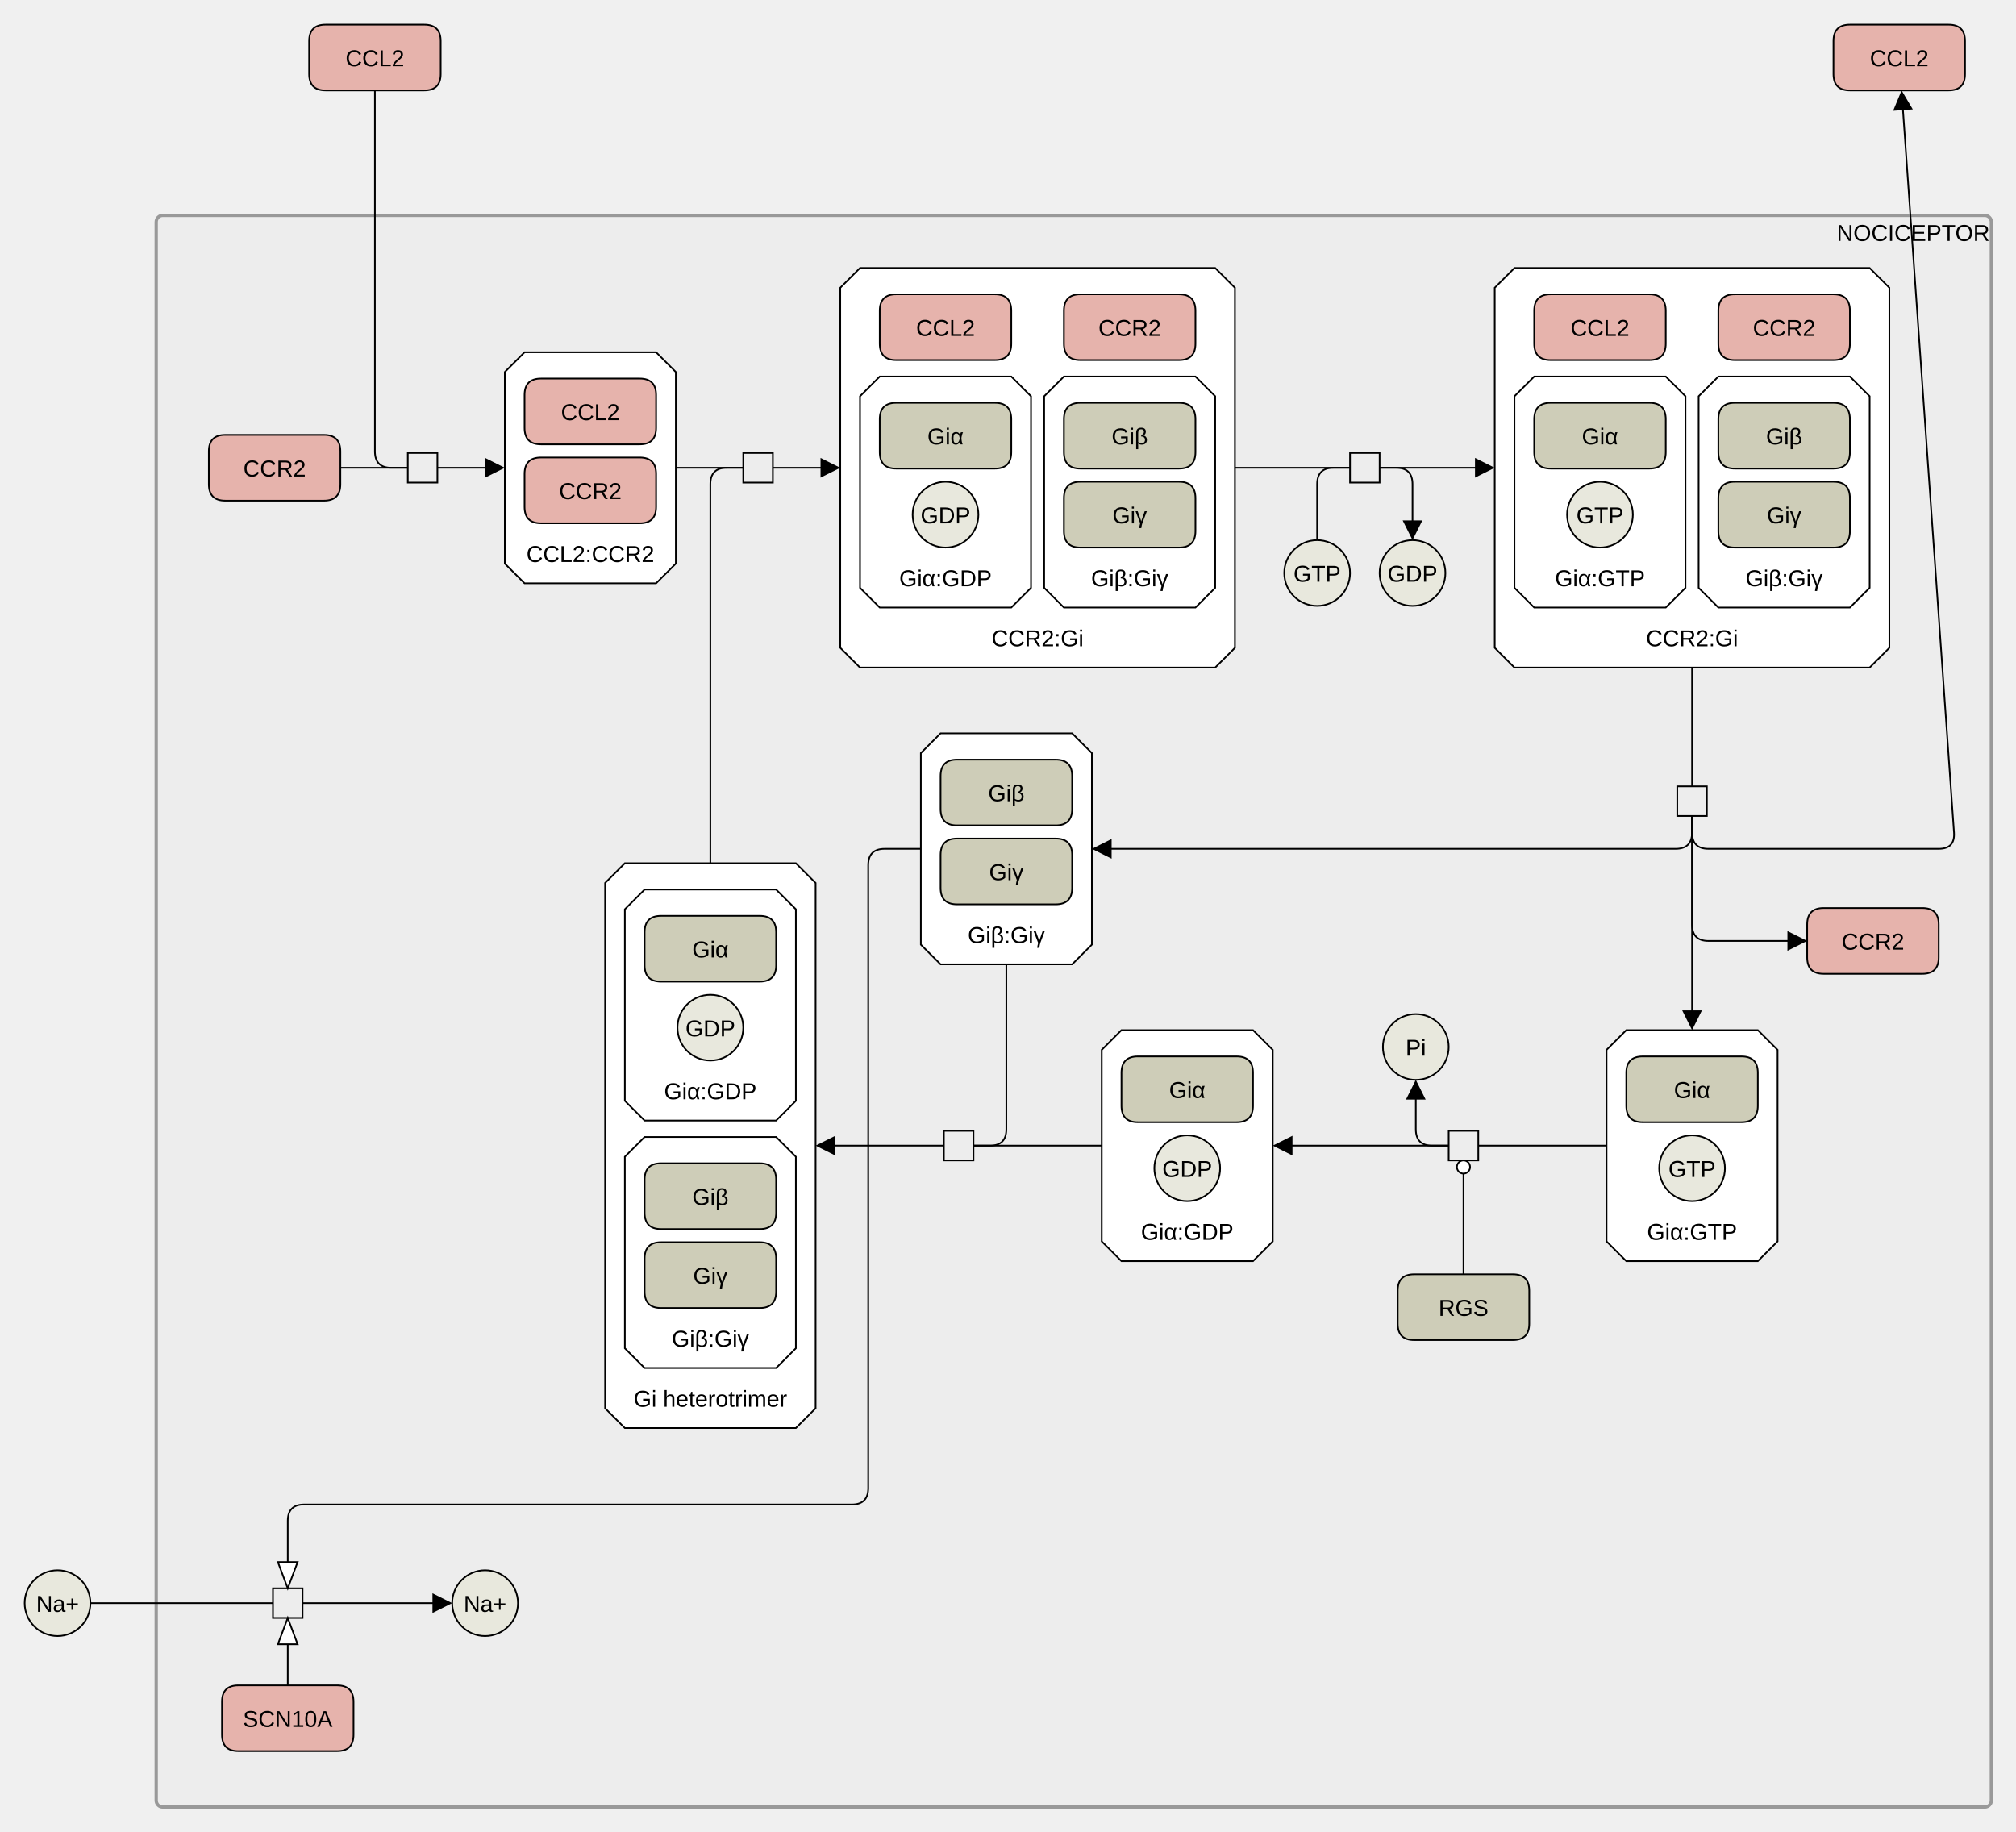
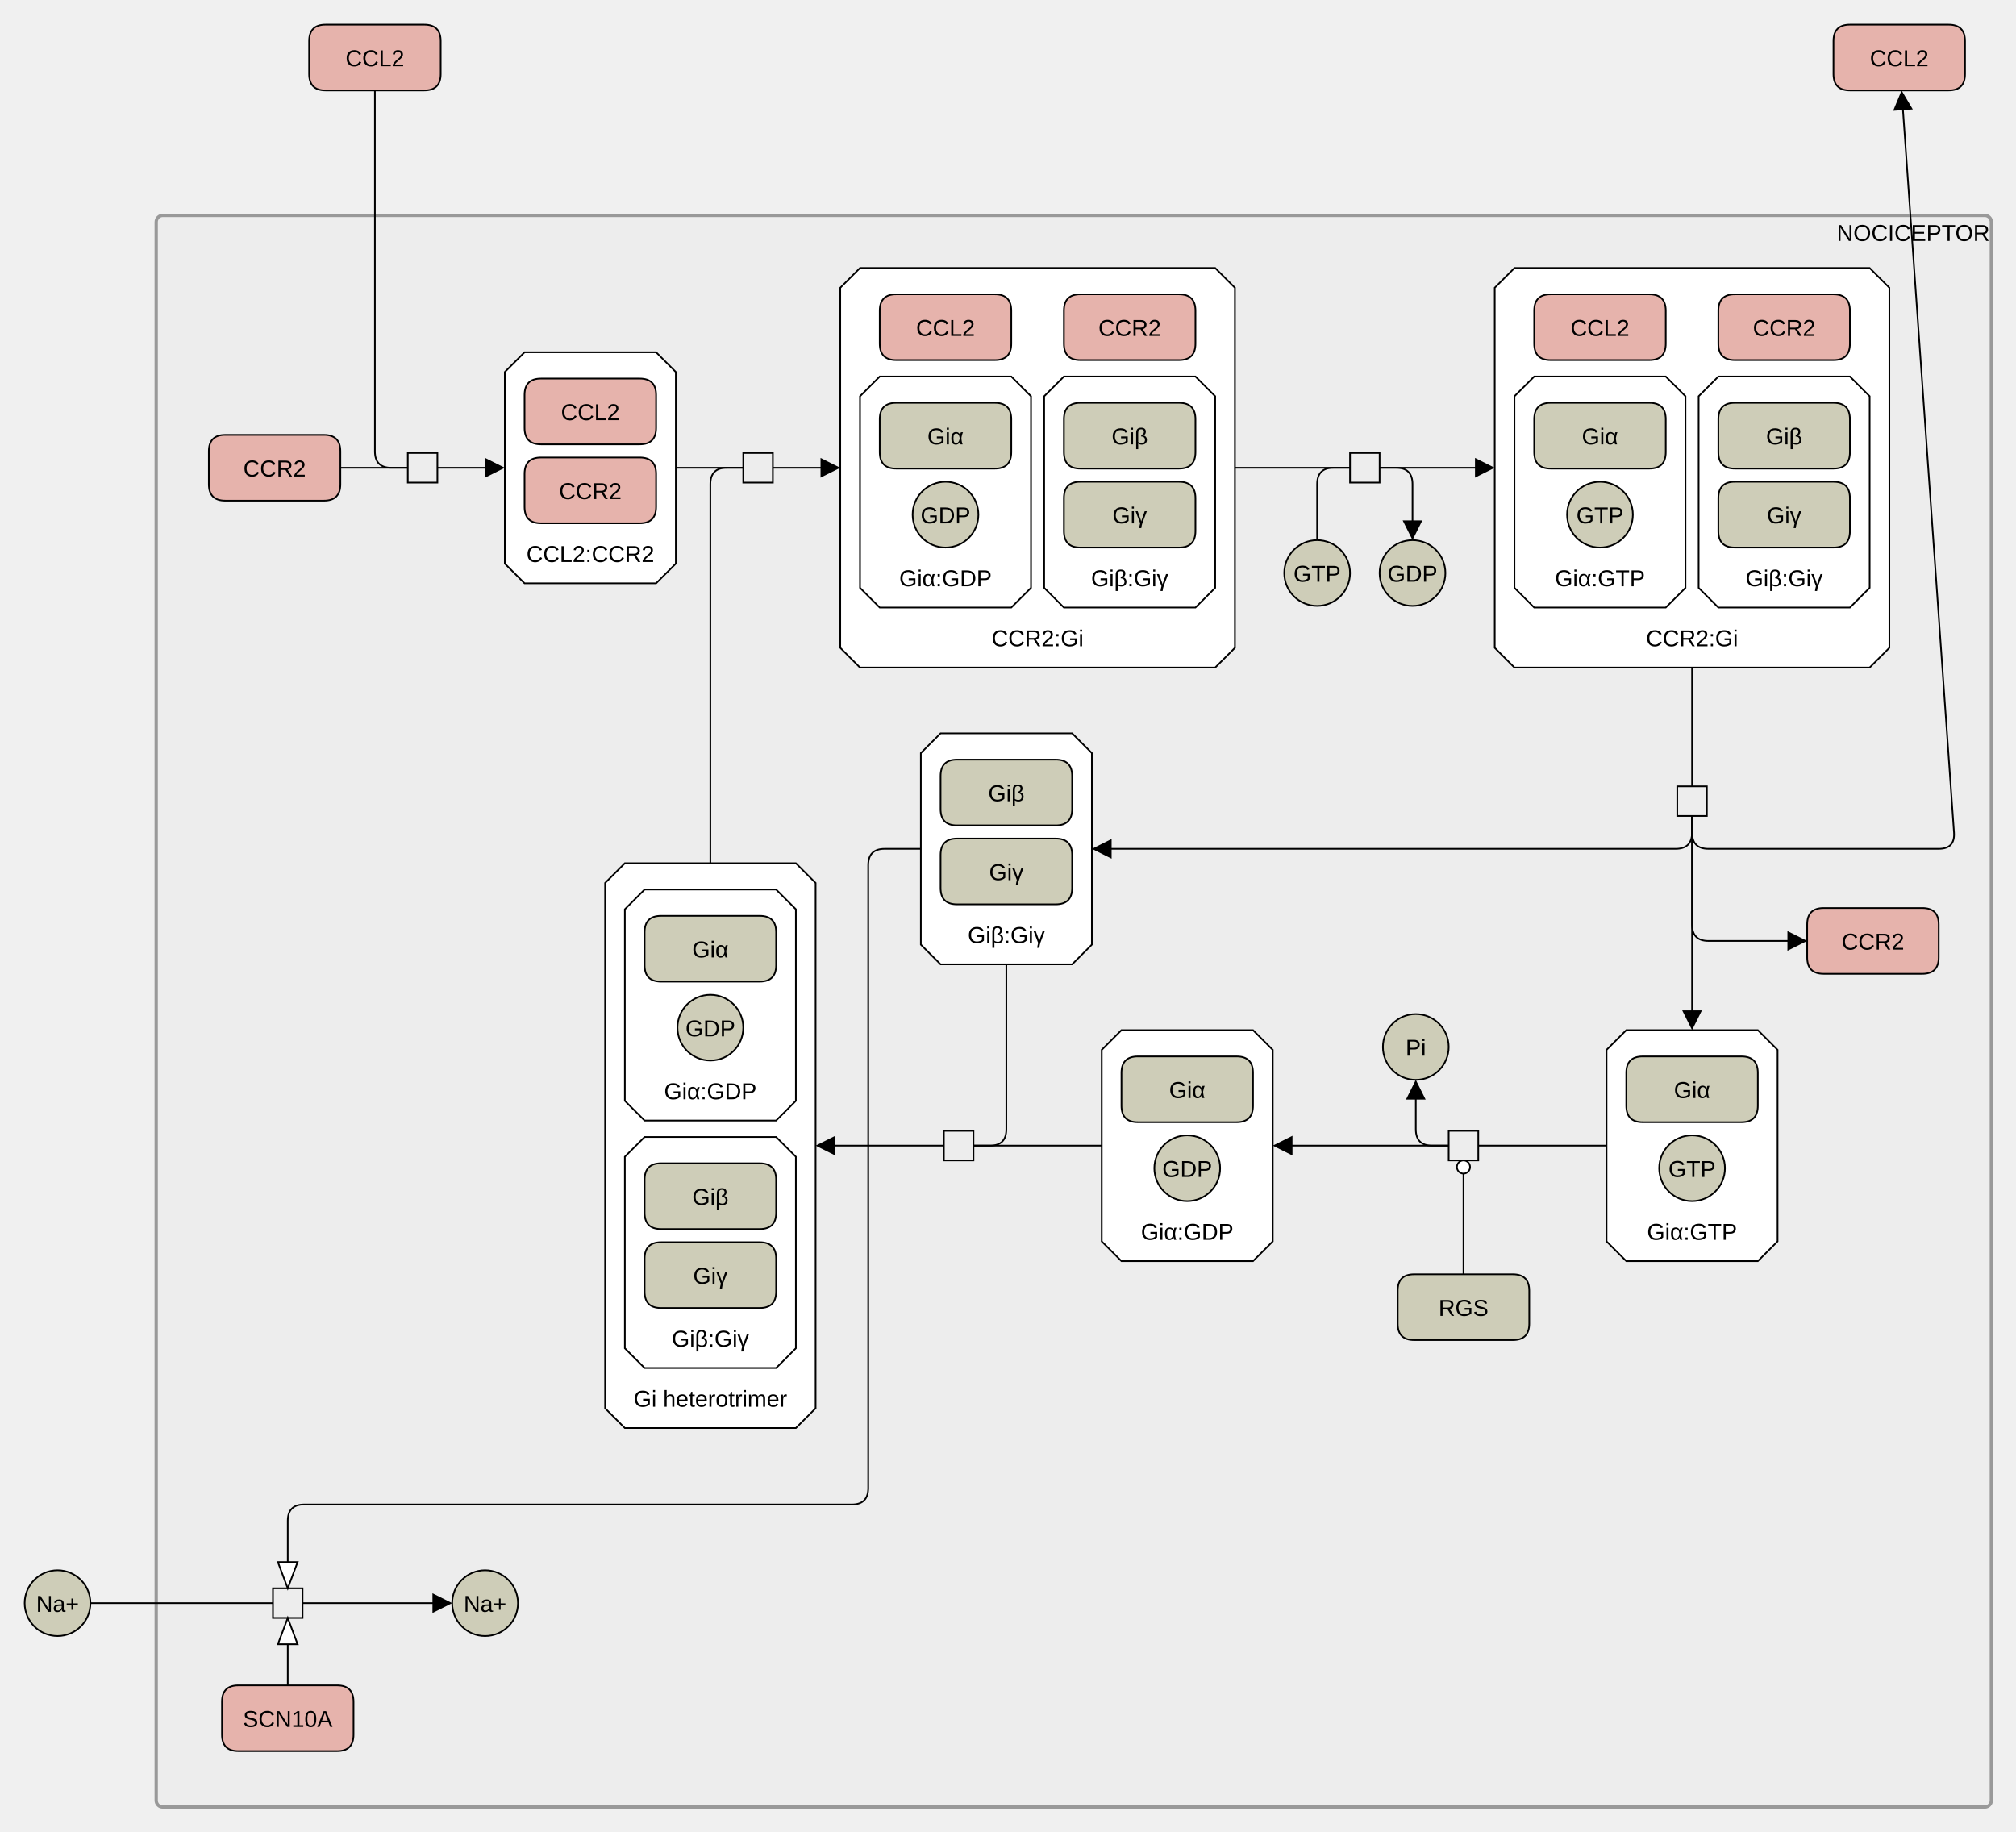
<svg xmlns="http://www.w3.org/2000/svg" width="1226" height="1114" viewBox="0 0 1226 1114" stroke-linecap="butt" stroke-miterlimit="10">
  <g transform="translate(55,-25)">
    <path d="M40 160 C40 157.791 41.791 156 44 156 L1152 156 C1154.209 156 1156 157.791 1156 160 L1156 1120 C1156 1122.209 1154.209 1124 1152 1124 L44 1124 C41.791 1124 40 1122.209 40 1120 Z" fill="#999999" fill-opacity="0.031" stroke="none" />
    <path d="M40 160 C40 157.791 41.791 156 44 156 L1152 156 C1154.209 156 1156 157.791 1156 160 L1156 1120 C1156 1122.209 1154.209 1124 1152 1124 L44 1124 C41.791 1124 40 1122.209 40 1120 Z" fill="none" stroke="#999999" stroke-width="2" />
    <text x="1108.5" y="171.541" text-anchor="middle" font-family="'Dialog', Arial, Helvetica, sans-serif" font-size="14" fill="#000000" stroke="none" xml:space="preserve">NOCICEPTOR</text>
    <path d="M468 188 L684 188 L696 200 L696 419 L684 431 L468 431 L456 419 L456 200 Z" fill="#FFFFFF" stroke="none" />
    <path d="M468 188 L684 188 L696 200 L696 419 L684 431 L468 431 L456 419 L456 200 Z" fill="none" stroke="#000000" />
    <text x="576" y="418.041" text-anchor="middle" font-family="'Dialog', Arial, Helvetica, sans-serif" font-size="14" fill="#000000" stroke="none" xml:space="preserve">CCR2:Gi</text>
    <path d="M592 214 Q592 204 602 204 L662 204 Q672 204 672 214 L672 234 Q672 244 662 244 L602 244 Q592 244 592 234 Z" fill="#E6B3AC" stroke="none" />
    <path d="M592 214 Q592 204 602 204 L662 204 Q672 204 672 214 L672 234 Q672 244 662 244 L602 244 Q592 244 592 234 Z" fill="none" stroke="#000000" />
    <text x="632" y="229.291" text-anchor="middle" font-family="'Dialog', Arial, Helvetica, sans-serif" font-size="14" fill="#000000" stroke="none" xml:space="preserve">CCR2</text>
    <path d="M480 214 Q480 204 490 204 L550 204 Q560 204 560 214 L560 234 Q560 244 550 244 L490 244 Q480 244 480 234 Z" fill="#E6B3AC" stroke="none" />
    <path d="M480 214 Q480 204 490 204 L550 204 Q560 204 560 214 L560 234 Q560 244 550 244 L490 244 Q480 244 480 234 Z" fill="none" stroke="#000000" />
    <text x="520" y="229.291" text-anchor="middle" font-family="'Dialog', Arial, Helvetica, sans-serif" font-size="14" fill="#000000" stroke="none" xml:space="preserve">CCL2</text>
    <path d="M480 254 L560 254 L572 266 L572 382.5 L560 394.5 L480 394.5 L468 382.5 L468 266 Z" fill="#FFFFFF" stroke="none" />
    <path d="M480 254 L560 254 L572 266 L572 382.5 L560 394.5 L480 394.5 L468 382.5 L468 266 Z" fill="none" stroke="#000000" />
    <text x="520" y="381.541" text-anchor="middle" font-family="'Dialog', Arial, Helvetica, sans-serif" font-size="14" fill="#000000" stroke="none" xml:space="preserve">Giα:GDP</text>
    <path d="M480 280 Q480 270 490 270 L550 270 Q560 270 560 280 L560 300 Q560 310 550 310 L490 310 Q480 310 480 300 Z" fill="#CECDB8" stroke="none" />
    <path d="M480 280 Q480 270 490 270 L550 270 Q560 270 560 280 L560 300 Q560 310 550 310 L490 310 Q480 310 480 300 Z" fill="none" stroke="#000000" />
    <text x="520" y="295.291" text-anchor="middle" font-family="'Dialog', Arial, Helvetica, sans-serif" font-size="14" fill="#000000" stroke="none" xml:space="preserve">Giα</text>
-     <path d="M500 338 C500 326.954 508.954 318 520 318 L520 318 C531.046 318 540 326.954 540 338 L540 338 C540 349.046 531.046 358 520 358 L520 358 C508.954 358 500 349.046 500 338 Z" fill="#E8E8DD" stroke="none" />
+     <path d="M500 338 C500 326.954 508.954 318 520 318 L520 318 C531.046 318 540 326.954 540 338 L540 338 C540 349.046 531.046 358 520 358 L520 358 C508.954 358 500 349.046 500 338 Z" fill="#CECDB8" stroke="none" />
    <path d="M500 338 C500 326.954 508.954 318 520 318 L520 318 C531.046 318 540 326.954 540 338 L540 338 C540 349.046 531.046 358 520 358 L520 358 C508.954 358 500 349.046 500 338 Z" fill="none" stroke="#000000" />
    <text x="520" y="343.291" text-anchor="middle" font-family="'Dialog', Arial, Helvetica, sans-serif" font-size="14" fill="#000000" stroke="none" xml:space="preserve">GDP</text>
    <path d="M592 254 L672 254 L684 266 L684 382.5 L672 394.5 L592 394.5 L580 382.5 L580 266 Z" fill="#FFFFFF" stroke="none" />
    <path d="M592 254 L672 254 L684 266 L684 382.5 L672 394.5 L592 394.5 L580 382.5 L580 266 Z" fill="none" stroke="#000000" />
    <text x="632" y="381.541" text-anchor="middle" font-family="'Dialog', Arial, Helvetica, sans-serif" font-size="14" fill="#000000" stroke="none" xml:space="preserve">Giβ:Giγ</text>
    <path d="M592 280 Q592 270 602 270 L662 270 Q672 270 672 280 L672 300 Q672 310 662 310 L602 310 Q592 310 592 300 Z" fill="#CECDB8" stroke="none" />
    <path d="M592 280 Q592 270 602 270 L662 270 Q672 270 672 280 L672 300 Q672 310 662 310 L602 310 Q592 310 592 300 Z" fill="none" stroke="#000000" />
    <text x="632" y="295.291" text-anchor="middle" font-family="'Dialog', Arial, Helvetica, sans-serif" font-size="14" fill="#000000" stroke="none" xml:space="preserve">Giβ</text>
    <path d="M592 328 Q592 318 602 318 L662 318 Q672 318 672 328 L672 348 Q672 358 662 358 L602 358 Q592 358 592 348 Z" fill="#CECDB8" stroke="none" />
    <path d="M592 328 Q592 318 602 318 L662 318 Q672 318 672 328 L672 348 Q672 358 662 358 L602 358 Q592 358 592 348 Z" fill="none" stroke="#000000" />
    <text x="632" y="343.291" text-anchor="middle" font-family="'Dialog', Arial, Helvetica, sans-serif" font-size="14" fill="#000000" stroke="none" xml:space="preserve">Giγ</text>
    <path d="M866 188 L1082 188 L1094 200 L1094 419 L1082 431 L866 431 L854 419 L854 200 Z" fill="#FFFFFF" stroke="none" />
    <path d="M866 188 L1082 188 L1094 200 L1094 419 L1082 431 L866 431 L854 419 L854 200 Z" fill="none" stroke="#000000" />
    <text x="974" y="418.041" text-anchor="middle" font-family="'Dialog', Arial, Helvetica, sans-serif" font-size="14" fill="#000000" stroke="none" xml:space="preserve">CCR2:Gi</text>
    <path d="M990 254 L1070 254 L1082 266 L1082 382.5 L1070 394.5 L990 394.5 L978 382.5 L978 266 Z" fill="#FFFFFF" stroke="none" />
    <path d="M990 254 L1070 254 L1082 266 L1082 382.5 L1070 394.5 L990 394.5 L978 382.5 L978 266 Z" fill="none" stroke="#000000" />
    <text x="1030" y="381.541" text-anchor="middle" font-family="'Dialog', Arial, Helvetica, sans-serif" font-size="14" fill="#000000" stroke="none" xml:space="preserve">Giβ:Giγ</text>
    <path d="M990 280 Q990 270 1000 270 L1060 270 Q1070 270 1070 280 L1070 300 Q1070 310 1060 310 L1000 310 Q990 310 990 300 Z" fill="#CECDB8" stroke="none" />
    <path d="M990 280 Q990 270 1000 270 L1060 270 Q1070 270 1070 280 L1070 300 Q1070 310 1060 310 L1000 310 Q990 310 990 300 Z" fill="none" stroke="#000000" />
    <text x="1030" y="295.291" text-anchor="middle" font-family="'Dialog', Arial, Helvetica, sans-serif" font-size="14" fill="#000000" stroke="none" xml:space="preserve">Giβ</text>
    <path d="M990 328 Q990 318 1000 318 L1060 318 Q1070 318 1070 328 L1070 348 Q1070 358 1060 358 L1000 358 Q990 358 990 348 Z" fill="#CECDB8" stroke="none" />
    <path d="M990 328 Q990 318 1000 318 L1060 318 Q1070 318 1070 328 L1070 348 Q1070 358 1060 358 L1000 358 Q990 358 990 348 Z" fill="none" stroke="#000000" />
    <text x="1030" y="343.291" text-anchor="middle" font-family="'Dialog', Arial, Helvetica, sans-serif" font-size="14" fill="#000000" stroke="none" xml:space="preserve">Giγ</text>
    <path d="M878 254 L958 254 L970 266 L970 382.5 L958 394.5 L878 394.5 L866 382.5 L866 266 Z" fill="#FFFFFF" stroke="none" />
    <path d="M878 254 L958 254 L970 266 L970 382.5 L958 394.5 L878 394.5 L866 382.5 L866 266 Z" fill="none" stroke="#000000" />
    <text x="918" y="381.541" text-anchor="middle" font-family="'Dialog', Arial, Helvetica, sans-serif" font-size="14" fill="#000000" stroke="none" xml:space="preserve">Giα:GTP</text>
    <path d="M878 280 Q878 270 888 270 L948 270 Q958 270 958 280 L958 300 Q958 310 948 310 L888 310 Q878 310 878 300 Z" fill="#CECDB8" stroke="none" />
    <path d="M878 280 Q878 270 888 270 L948 270 Q958 270 958 280 L958 300 Q958 310 948 310 L888 310 Q878 310 878 300 Z" fill="none" stroke="#000000" />
    <text x="918" y="295.291" text-anchor="middle" font-family="'Dialog', Arial, Helvetica, sans-serif" font-size="14" fill="#000000" stroke="none" xml:space="preserve">Giα</text>
-     <path d="M898 338 C898 326.954 906.954 318 918 318 L918 318 C929.046 318 938 326.954 938 338 L938 338 C938 349.046 929.046 358 918 358 L918 358 C906.954 358 898 349.046 898 338 Z" fill="#E8E8DD" stroke="none" />
+     <path d="M898 338 C898 326.954 906.954 318 918 318 L918 318 C929.046 318 938 326.954 938 338 L938 338 C938 349.046 929.046 358 918 358 L918 358 C906.954 358 898 349.046 898 338 Z" fill="#CECDB8" stroke="none" />
    <path d="M898 338 C898 326.954 906.954 318 918 318 L918 318 C929.046 318 938 326.954 938 338 L938 338 C938 349.046 929.046 358 918 358 L918 358 C906.954 358 898 349.046 898 338 Z" fill="none" stroke="#000000" />
    <text x="918" y="343.291" text-anchor="middle" font-family="'Dialog', Arial, Helvetica, sans-serif" font-size="14" fill="#000000" stroke="none" xml:space="preserve">GTP</text>
    <path d="M990 214 Q990 204 1000 204 L1060 204 Q1070 204 1070 214 L1070 234 Q1070 244 1060 244 L1000 244 Q990 244 990 234 Z" fill="#E6B3AC" stroke="none" />
    <path d="M990 214 Q990 204 1000 204 L1060 204 Q1070 204 1070 214 L1070 234 Q1070 244 1060 244 L1000 244 Q990 244 990 234 Z" fill="none" stroke="#000000" />
    <text x="1030" y="229.291" text-anchor="middle" font-family="'Dialog', Arial, Helvetica, sans-serif" font-size="14" fill="#000000" stroke="none" xml:space="preserve">CCR2</text>
    <path d="M878 214 Q878 204 888 204 L948 204 Q958 204 958 214 L958 234 Q958 244 948 244 L888 244 Q878 244 878 234 Z" fill="#E6B3AC" stroke="none" />
    <path d="M878 214 Q878 204 888 204 L948 204 Q958 204 958 214 L958 234 Q958 244 948 244 L888 244 Q878 244 878 234 Z" fill="none" stroke="#000000" />
    <text x="918" y="229.291" text-anchor="middle" font-family="'Dialog', Arial, Helvetica, sans-serif" font-size="14" fill="#000000" stroke="none" xml:space="preserve">CCL2</text>
    <path d="M325 550 L429 550 L441 562 L441 881.5 L429 893.5 L325 893.5 L313 881.5 L313 562 Z" fill="#FFFFFF" stroke="none" />
    <path d="M325 550 L429 550 L441 562 L441 881.5 L429 893.5 L325 893.5 L313 881.5 L313 562 Z" fill="none" stroke="#000000" />
    <text x="377" y="880.541" text-anchor="middle" font-family="'Dialog', Arial, Helvetica, sans-serif" font-size="14" fill="#000000" stroke="none" xml:space="preserve">Gi heterotrimer</text>
    <path d="M337 566 L417 566 L429 578 L429 694.5 L417 706.5 L337 706.5 L325 694.5 L325 578 Z" fill="#FFFFFF" stroke="none" />
    <path d="M337 566 L417 566 L429 578 L429 694.5 L417 706.5 L337 706.5 L325 694.5 L325 578 Z" fill="none" stroke="#000000" />
    <text x="377" y="693.541" text-anchor="middle" font-family="'Dialog', Arial, Helvetica, sans-serif" font-size="14" fill="#000000" stroke="none" xml:space="preserve">Giα:GDP</text>
    <path d="M337 592 Q337 582 347 582 L407 582 Q417 582 417 592 L417 612 Q417 622 407 622 L347 622 Q337 622 337 612 Z" fill="#CECDB8" stroke="none" />
    <path d="M337 592 Q337 582 347 582 L407 582 Q417 582 417 592 L417 612 Q417 622 407 622 L347 622 Q337 622 337 612 Z" fill="none" stroke="#000000" />
    <text x="377" y="607.291" text-anchor="middle" font-family="'Dialog', Arial, Helvetica, sans-serif" font-size="14" fill="#000000" stroke="none" xml:space="preserve">Giα</text>
-     <path d="M357 650 C357 638.954 365.954 630 377 630 L377 630 C388.046 630 397 638.954 397 650 L397 650 C397 661.046 388.046 670 377 670 L377 670 C365.954 670 357 661.046 357 650 Z" fill="#E8E8DD" stroke="none" />
+     <path d="M357 650 C357 638.954 365.954 630 377 630 L377 630 C388.046 630 397 638.954 397 650 L397 650 C397 661.046 388.046 670 377 670 L377 670 C365.954 670 357 661.046 357 650 Z" fill="#CECDB8" stroke="none" />
    <path d="M357 650 C357 638.954 365.954 630 377 630 L377 630 C388.046 630 397 638.954 397 650 L397 650 C397 661.046 388.046 670 377 670 L377 670 C365.954 670 357 661.046 357 650 Z" fill="none" stroke="#000000" />
    <text x="377" y="655.291" text-anchor="middle" font-family="'Dialog', Arial, Helvetica, sans-serif" font-size="14" fill="#000000" stroke="none" xml:space="preserve">GDP</text>
    <path d="M337 716.5 L417 716.5 L429 728.5 L429 845 L417 857 L337 857 L325 845 L325 728.5 Z" fill="#FFFFFF" stroke="none" />
    <path d="M337 716.5 L417 716.5 L429 728.5 L429 845 L417 857 L337 857 L325 845 L325 728.5 Z" fill="none" stroke="#000000" />
    <text x="377" y="844.041" text-anchor="middle" font-family="'Dialog', Arial, Helvetica, sans-serif" font-size="14" fill="#000000" stroke="none" xml:space="preserve">Giβ:Giγ</text>
    <path d="M337 742.5 Q337 732.5 347 732.5 L407 732.5 Q417 732.5 417 742.5 L417 762.5 Q417 772.5 407 772.5 L347 772.5 Q337 772.5 337 762.5 Z" fill="#CECDB8" stroke="none" />
    <path d="M337 742.5 Q337 732.5 347 732.5 L407 732.5 Q417 732.5 417 742.5 L417 762.5 Q417 772.5 407 772.5 L347 772.5 Q337 772.5 337 762.5 Z" fill="none" stroke="#000000" />
    <text x="377" y="757.791" text-anchor="middle" font-family="'Dialog', Arial, Helvetica, sans-serif" font-size="14" fill="#000000" stroke="none" xml:space="preserve">Giβ</text>
    <path d="M337 790.5 Q337 780.5 347 780.5 L407 780.5 Q417 780.5 417 790.5 L417 810.5 Q417 820.5 407 820.5 L347 820.5 Q337 820.5 337 810.5 Z" fill="#CECDB8" stroke="none" />
    <path d="M337 790.5 Q337 780.5 347 780.5 L407 780.5 Q417 780.5 417 790.5 L417 810.5 Q417 820.5 407 820.5 L347 820.5 Q337 820.5 337 810.5 Z" fill="none" stroke="#000000" />
    <text x="377" y="805.791" text-anchor="middle" font-family="'Dialog', Arial, Helvetica, sans-serif" font-size="14" fill="#000000" stroke="none" xml:space="preserve">Giγ</text>
    <path d="M264 239.25 L344 239.25 L356 251.25 L356 367.75 L344 379.75 L264 379.75 L252 367.75 L252 251.25 Z" fill="#FFFFFF" stroke="none" />
    <path d="M264 239.25 L344 239.25 L356 251.25 L356 367.75 L344 379.75 L264 379.75 L252 367.75 L252 251.25 Z" fill="none" stroke="#000000" />
    <text x="304" y="366.791" text-anchor="middle" font-family="'Dialog', Arial, Helvetica, sans-serif" font-size="14" fill="#000000" stroke="none" xml:space="preserve">CCL2:CCR2</text>
    <path d="M264 313.25 Q264 303.25 274 303.25 L334 303.25 Q344 303.25 344 313.25 L344 333.25 Q344 343.25 334 343.25 L274 343.25 Q264 343.25 264 333.25 Z" fill="#E6B3AC" stroke="none" />
    <path d="M264 313.25 Q264 303.25 274 303.25 L334 303.25 Q344 303.25 344 313.25 L344 333.25 Q344 343.25 334 343.25 L274 343.25 Q264 343.25 264 333.25 Z" fill="none" stroke="#000000" />
    <text x="304" y="328.541" text-anchor="middle" font-family="'Dialog', Arial, Helvetica, sans-serif" font-size="14" fill="#000000" stroke="none" xml:space="preserve">CCR2</text>
    <path d="M264 265.25 Q264 255.25 274 255.25 L334 255.25 Q344 255.25 344 265.25 L344 285.25 Q344 295.25 334 295.25 L274 295.25 Q264 295.25 264 285.25 Z" fill="#E6B3AC" stroke="none" />
    <path d="M264 265.25 Q264 255.25 274 255.25 L334 255.25 Q344 255.25 344 265.25 L344 285.25 Q344 295.25 334 295.25 L274 295.25 Q264 295.25 264 285.25 Z" fill="none" stroke="#000000" />
    <text x="304" y="280.541" text-anchor="middle" font-family="'Dialog', Arial, Helvetica, sans-serif" font-size="14" fill="#000000" stroke="none" xml:space="preserve">CCL2</text>
    <path d="M517 471 L597 471 L609 483 L609 599.5 L597 611.5 L517 611.5 L505 599.5 L505 483 Z" fill="#FFFFFF" stroke="none" />
    <path d="M517 471 L597 471 L609 483 L609 599.5 L597 611.5 L517 611.5 L505 599.5 L505 483 Z" fill="none" stroke="#000000" />
    <text x="557" y="598.541" text-anchor="middle" font-family="'Dialog', Arial, Helvetica, sans-serif" font-size="14" fill="#000000" stroke="none" xml:space="preserve">Giβ:Giγ</text>
    <path d="M517 497 Q517 487 527 487 L587 487 Q597 487 597 497 L597 517 Q597 527 587 527 L527 527 Q517 527 517 517 Z" fill="#CECDB8" stroke="none" />
    <path d="M517 497 Q517 487 527 487 L587 487 Q597 487 597 497 L597 517 Q597 527 587 527 L527 527 Q517 527 517 517 Z" fill="none" stroke="#000000" />
    <text x="557" y="512.291" text-anchor="middle" font-family="'Dialog', Arial, Helvetica, sans-serif" font-size="14" fill="#000000" stroke="none" xml:space="preserve">Giβ</text>
    <path d="M517 545 Q517 535 527 535 L587 535 Q597 535 597 545 L597 565 Q597 575 587 575 L527 575 Q517 575 517 565 Z" fill="#CECDB8" stroke="none" />
    <path d="M517 545 Q517 535 527 535 L587 535 Q597 535 597 545 L597 565 Q597 575 587 575 L527 575 Q517 575 517 565 Z" fill="none" stroke="#000000" />
    <text x="557" y="560.291" text-anchor="middle" font-family="'Dialog', Arial, Helvetica, sans-serif" font-size="14" fill="#000000" stroke="none" xml:space="preserve">Giγ</text>
    <path d="M72 299.5 Q72 289.5 82 289.5 L142 289.5 Q152 289.5 152 299.5 L152 319.5 Q152 329.5 142 329.5 L82 329.5 Q72 329.5 72 319.5 Z" fill="#E6B3AC" stroke="none" />
    <path d="M72 299.5 Q72 289.5 82 289.5 L142 289.5 Q152 289.5 152 299.5 L152 319.5 Q152 329.5 142 329.5 L82 329.5 Q72 329.5 72 319.5 Z" fill="none" stroke="#000000" />
    <text x="112" y="314.791" text-anchor="middle" font-family="'Dialog', Arial, Helvetica, sans-serif" font-size="14" fill="#000000" stroke="none" xml:space="preserve">CCR2</text>
-     <path d="M726 373.5 C726 362.454 734.954 353.5 746 353.5 L746 353.5 C757.046 353.5 766 362.454 766 373.5 L766 373.5 C766 384.546 757.046 393.5 746 393.5 L746 393.5 C734.954 393.5 726 384.546 726 373.5 Z" fill="#E8E8DD" stroke="none" />
+     <path d="M726 373.5 C726 362.454 734.954 353.5 746 353.5 L746 353.5 C757.046 353.5 766 362.454 766 373.5 L766 373.5 C766 384.546 757.046 393.5 746 393.5 L746 393.5 C734.954 393.5 726 384.546 726 373.5 Z" fill="#CECDB8" stroke="none" />
    <path d="M726 373.5 C726 362.454 734.954 353.5 746 353.5 L746 353.5 C757.046 353.5 766 362.454 766 373.5 L766 373.5 C766 384.546 757.046 393.5 746 393.5 L746 393.5 C734.954 393.5 726 384.546 726 373.5 Z" fill="none" stroke="#000000" />
    <text x="746" y="378.791" text-anchor="middle" font-family="'Dialog', Arial, Helvetica, sans-serif" font-size="14" fill="#000000" stroke="none" xml:space="preserve">GTP</text>
-     <path d="M784 373.5 C784 362.454 792.954 353.5 804 353.5 L804 353.5 C815.046 353.5 824 362.454 824 373.5 L824 373.5 C824 384.546 815.046 393.5 804 393.5 L804 393.5 C792.954 393.5 784 384.546 784 373.5 Z" fill="#E8E8DD" stroke="none" />
+     <path d="M784 373.5 C784 362.454 792.954 353.5 804 353.5 L804 353.5 C815.046 353.5 824 362.454 824 373.5 L824 373.5 C824 384.546 815.046 393.5 804 393.5 L804 393.5 C792.954 393.5 784 384.546 784 373.5 Z" fill="#CECDB8" stroke="none" />
    <path d="M784 373.5 C784 362.454 792.954 353.5 804 353.5 L804 353.5 C815.046 353.5 824 362.454 824 373.5 L824 373.5 C824 384.546 815.046 393.5 804 393.5 L804 393.5 C792.954 393.5 784 384.546 784 373.5 Z" fill="none" stroke="#000000" />
    <text x="804" y="378.791" text-anchor="middle" font-family="'Dialog', Arial, Helvetica, sans-serif" font-size="14" fill="#000000" stroke="none" xml:space="preserve">GDP</text>
-     <path d="M786 661.75 C786 650.704 794.954 641.75 806 641.75 L806 641.75 C817.046 641.75 826 650.704 826 661.75 L826 661.75 C826 672.796 817.046 681.75 806 681.75 L806 681.75 C794.954 681.75 786 672.796 786 661.75 Z" fill="#E8E8DD" stroke="none" />
+     <path d="M786 661.75 C786 650.704 794.954 641.75 806 641.75 L806 641.75 C817.046 641.75 826 650.704 826 661.75 L826 661.75 C826 672.796 817.046 681.75 806 681.75 L806 681.75 C794.954 681.75 786 672.796 786 661.75 Z" fill="#CECDB8" stroke="none" />
    <path d="M786 661.75 C786 650.704 794.954 641.75 806 641.75 L806 641.75 C817.046 641.75 826 650.704 826 661.75 L826 661.75 C826 672.796 817.046 681.75 806 681.75 L806 681.75 C794.954 681.75 786 672.796 786 661.75 Z" fill="none" stroke="#000000" />
    <text x="806" y="667.041" text-anchor="middle" font-family="'Dialog', Arial, Helvetica, sans-serif" font-size="14" fill="#000000" stroke="none" xml:space="preserve">Pi</text>
    <path d="M795 810 Q795 800 805 800 L865 800 Q875 800 875 810 L875 830 Q875 840 865 840 L805 840 Q795 840 795 830 Z" fill="#CECDB8" stroke="none" />
    <path d="M795 810 Q795 800 805 800 L865 800 Q875 800 875 810 L875 830 Q875 840 865 840 L805 840 Q795 840 795 830 Z" fill="none" stroke="#000000" />
    <text x="835" y="825.291" text-anchor="middle" font-family="'Dialog', Arial, Helvetica, sans-serif" font-size="14" fill="#000000" stroke="none" xml:space="preserve">RGS</text>
    <path d="M627 651.5 L707 651.5 L719 663.5 L719 780 L707 792 L627 792 L615 780 L615 663.5 Z" fill="#FFFFFF" stroke="none" />
    <path d="M627 651.5 L707 651.5 L719 663.5 L719 780 L707 792 L627 792 L615 780 L615 663.5 Z" fill="none" stroke="#000000" />
    <text x="667" y="779.041" text-anchor="middle" font-family="'Dialog', Arial, Helvetica, sans-serif" font-size="14" fill="#000000" stroke="none" xml:space="preserve">Giα:GDP</text>
    <path d="M627 677.5 Q627 667.5 637 667.5 L697 667.5 Q707 667.5 707 677.5 L707 697.5 Q707 707.5 697 707.5 L637 707.5 Q627 707.5 627 697.5 Z" fill="#CECDB8" stroke="none" />
    <path d="M627 677.5 Q627 667.5 637 667.5 L697 667.5 Q707 667.5 707 677.5 L707 697.5 Q707 707.5 697 707.5 L637 707.5 Q627 707.5 627 697.5 Z" fill="none" stroke="#000000" />
    <text x="667" y="692.791" text-anchor="middle" font-family="'Dialog', Arial, Helvetica, sans-serif" font-size="14" fill="#000000" stroke="none" xml:space="preserve">Giα</text>
-     <path d="M647 735.5 C647 724.454 655.954 715.5 667 715.5 L667 715.5 C678.046 715.5 687 724.454 687 735.5 L687 735.5 C687 746.546 678.046 755.5 667 755.5 L667 755.5 C655.954 755.5 647 746.546 647 735.5 Z" fill="#E8E8DD" stroke="none" />
+     <path d="M647 735.5 C647 724.454 655.954 715.5 667 715.5 L667 715.5 C678.046 715.5 687 724.454 687 735.5 L687 735.5 C687 746.546 678.046 755.5 667 755.5 L667 755.5 C655.954 755.5 647 746.546 647 735.5 Z" fill="#CECDB8" stroke="none" />
    <path d="M647 735.5 C647 724.454 655.954 715.5 667 715.5 L667 715.5 C678.046 715.5 687 724.454 687 735.5 L687 735.5 C687 746.546 678.046 755.5 667 755.5 L667 755.5 C655.954 755.5 647 746.546 647 735.5 Z" fill="none" stroke="#000000" />
    <text x="667" y="740.791" text-anchor="middle" font-family="'Dialog', Arial, Helvetica, sans-serif" font-size="14" fill="#000000" stroke="none" xml:space="preserve">GDP</text>
    <path d="M934 651.5 L1014 651.5 L1026 663.5 L1026 780 L1014 792 L934 792 L922 780 L922 663.5 Z" fill="#FFFFFF" stroke="none" />
    <path d="M934 651.5 L1014 651.5 L1026 663.5 L1026 780 L1014 792 L934 792 L922 780 L922 663.5 Z" fill="none" stroke="#000000" />
    <text x="974" y="779.041" text-anchor="middle" font-family="'Dialog', Arial, Helvetica, sans-serif" font-size="14" fill="#000000" stroke="none" xml:space="preserve">Giα:GTP</text>
    <path d="M934 677.5 Q934 667.5 944 667.5 L1004 667.5 Q1014 667.5 1014 677.5 L1014 697.5 Q1014 707.5 1004 707.5 L944 707.5 Q934 707.5 934 697.5 Z" fill="#CECDB8" stroke="none" />
    <path d="M934 677.5 Q934 667.5 944 667.5 L1004 667.5 Q1014 667.5 1014 677.5 L1014 697.5 Q1014 707.5 1004 707.5 L944 707.5 Q934 707.5 934 697.5 Z" fill="none" stroke="#000000" />
    <text x="974" y="692.791" text-anchor="middle" font-family="'Dialog', Arial, Helvetica, sans-serif" font-size="14" fill="#000000" stroke="none" xml:space="preserve">Giα</text>
-     <path d="M954 735.5 C954 724.454 962.954 715.5 974 715.5 L974 715.5 C985.046 715.5 994 724.454 994 735.5 L994 735.5 C994 746.546 985.046 755.5 974 755.5 L974 755.5 C962.954 755.5 954 746.546 954 735.5 Z" fill="#E8E8DD" stroke="none" />
+     <path d="M954 735.5 C954 724.454 962.954 715.5 974 715.5 L974 715.5 C985.046 715.5 994 724.454 994 735.5 L994 735.5 C994 746.546 985.046 755.5 974 755.5 L974 755.5 C962.954 755.5 954 746.546 954 735.5 Z" fill="#CECDB8" stroke="none" />
    <path d="M954 735.5 C954 724.454 962.954 715.5 974 715.5 L974 715.5 C985.046 715.5 994 724.454 994 735.5 L994 735.5 C994 746.546 985.046 755.5 974 755.5 L974 755.5 C962.954 755.5 954 746.546 954 735.5 Z" fill="none" stroke="#000000" />
    <text x="974" y="740.791" text-anchor="middle" font-family="'Dialog', Arial, Helvetica, sans-serif" font-size="14" fill="#000000" stroke="none" xml:space="preserve">GTP</text>
    <path d="M1044 587.25 Q1044 577.25 1054 577.25 L1114 577.25 Q1124 577.25 1124 587.25 L1124 607.25 Q1124 617.25 1114 617.25 L1054 617.25 Q1044 617.25 1044 607.25 Z" fill="#E6B3AC" stroke="none" />
    <path d="M1044 587.25 Q1044 577.25 1054 577.25 L1114 577.25 Q1124 577.25 1124 587.25 L1124 607.25 Q1124 617.25 1114 617.25 L1054 617.25 Q1044 617.25 1044 607.25 Z" fill="none" stroke="#000000" />
    <text x="1084" y="602.541" text-anchor="middle" font-family="'Dialog', Arial, Helvetica, sans-serif" font-size="14" fill="#000000" stroke="none" xml:space="preserve">CCR2</text>
    <path d="M397 300.5 L415 300.5 L415 318.5 L397 318.5 Z" fill="none" stroke="#000000" />
    <path d="M766 300.5 L784 300.5 L784 318.5 L766 318.5 Z" fill="none" stroke="#000000" />
    <path d="M193 300.5 L211 300.5 L211 318.5 L193 318.5 Z" fill="none" stroke="#000000" />
    <path d="M965 503.25 L983 503.25 L983 521.25 L965 521.25 Z" fill="none" stroke="#000000" />
    <path d="M826 712.75 L844 712.75 L844 730.75 L826 730.75 Z" fill="none" stroke="#000000" />
    <path d="M519 712.75 L537 712.75 L537 730.75 L519 730.75 Z" fill="none" stroke="#000000" />
    <path d="M111 991 L129 991 L129 1009 L111 1009 Z" fill="none" stroke="#000000" />
-     <path d="M220 1000 C220 988.954 228.954 980 240 980 L240 980 C251.046 980 260 988.954 260 1000 L260 1000 C260 1011.046 251.046 1020 240 1020 L240 1020 C228.954 1020 220 1011.046 220 1000 Z" fill="#E8E8DD" stroke="none" />
+     <path d="M220 1000 C220 988.954 228.954 980 240 980 L240 980 C251.046 980 260 988.954 260 1000 L260 1000 C260 1011.046 251.046 1020 240 1020 L240 1020 C228.954 1020 220 1011.046 220 1000 Z" fill="#CECDB8" stroke="none" />
    <path d="M220 1000 C220 988.954 228.954 980 240 980 L240 980 C251.046 980 260 988.954 260 1000 L260 1000 C260 1011.046 251.046 1020 240 1020 L240 1020 C228.954 1020 220 1011.046 220 1000 Z" fill="none" stroke="#000000" />
    <text x="240" y="1005.291" text-anchor="middle" font-family="'Dialog', Arial, Helvetica, sans-serif" font-size="14" fill="#000000" stroke="none" xml:space="preserve">Na+</text>
    <path d="M80 1060 Q80 1050 90 1050 L150 1050 Q160 1050 160 1060 L160 1080 Q160 1090 150 1090 L90 1090 Q80 1090 80 1080 Z" fill="#E6B3AC" stroke="none" />
    <path d="M80 1060 Q80 1050 90 1050 L150 1050 Q160 1050 160 1060 L160 1080 Q160 1090 150 1090 L90 1090 Q80 1090 80 1080 Z" fill="none" stroke="#000000" />
    <text x="120" y="1075.291" text-anchor="middle" font-family="'Dialog', Arial, Helvetica, sans-serif" font-size="14" fill="#000000" stroke="none" xml:space="preserve">SCN10A</text>
    <path d="M133 50 Q133 40 143 40 L203 40 Q213 40 213 50 L213 70 Q213 80 203 80 L143 80 Q133 80 133 70 Z" fill="#E6B3AC" stroke="none" />
    <path d="M133 50 Q133 40 143 40 L203 40 Q213 40 213 50 L213 70 Q213 80 203 80 L143 80 Q133 80 133 70 Z" fill="none" stroke="#000000" />
    <text x="173" y="65.291" text-anchor="middle" font-family="'Dialog', Arial, Helvetica, sans-serif" font-size="14" fill="#000000" stroke="none" xml:space="preserve">CCL2</text>
    <path d="M1060 50 Q1060 40 1070 40 L1130 40 Q1140 40 1140 50 L1140 70 Q1140 80 1130 80 L1070 80 Q1060 80 1060 70 Z" fill="#E6B3AC" stroke="none" />
    <path d="M1060 50 Q1060 40 1070 40 L1130 40 Q1140 40 1140 50 L1140 70 Q1140 80 1130 80 L1070 80 Q1060 80 1060 70 Z" fill="none" stroke="#000000" />
    <text x="1100" y="65.291" text-anchor="middle" font-family="'Dialog', Arial, Helvetica, sans-serif" font-size="14" fill="#000000" stroke="none" xml:space="preserve">CCL2</text>
    <path d="M356 309.5 L397 309.5" fill="none" stroke="#000000" />
    <path d="M415 309.5 L445 309.5" fill="none" stroke="#000000" />
    <path d="M456 309.5 L444 315.5 L444 303.5 Z" fill="#000000" stroke="none" />
    <path d="M377 550 L377 319.5 Q377 309.5 387 309.5 L397 309.5" fill="none" stroke="#000000" />
    <path d="M696 309.5 L766 309.5" fill="none" stroke="#000000" />
    <path d="M784 309.5 L843 309.5" fill="none" stroke="#000000" />
    <path d="M854 309.5 L842 315.5 L842 303.5 Z" fill="#000000" stroke="none" />
    <path d="M746 353.5 L746 319.5 Q746 309.5 756 309.5 L766 309.5" fill="none" stroke="#000000" />
    <path d="M784 309.5 L794 309.5 Q804 309.5 804 319.5 L804 342.5" fill="none" stroke="#000000" />
    <path d="M804 353.5 L798 341.5 L810 341.5 Z" fill="#000000" stroke="none" />
    <path d="M152 309.5 L193 309.5" fill="none" stroke="#000000" />
    <path d="M211 309.5 L241 309.5" fill="none" stroke="#000000" />
    <path d="M252 309.5 L240 315.5 L240 303.5 Z" fill="#000000" stroke="none" />
    <path d="M173 80 L173 299.5 Q173 309.5 183 309.5 L193 309.5" fill="none" stroke="#000000" />
    <path d="M974 431 L974 503.25" fill="none" stroke="#000000" />
    <path d="M974 521.25 L974 640.5" fill="none" stroke="#000000" />
    <path d="M974 651.5 L968 639.5 L980 639.5 Z" fill="#000000" stroke="none" />
    <path d="M974 521.25 L974 531.25 Q974 541.25 984 541.25 L1124 541.25 Q1134 541.25 1133.295 531.275 L1102.188 90.973" fill="none" stroke="#000000" />
    <path d="M1101.413 80 L1108.244 91.547 L1096.274 92.393 Z" fill="#000000" stroke="none" />
    <path d="M974 521.25 L974 587.25 Q974 597.25 984 597.25 L1033 597.25" fill="none" stroke="#000000" />
    <path d="M1044 597.25 L1032 603.25 L1032 591.25 Z" fill="#000000" stroke="none" />
    <path d="M974 521.25 L974 531.25 Q974 541.25 964 541.25 L620 541.25" fill="none" stroke="#000000" />
    <path d="M609 541.25 L621 535.25 L621 547.25 Z" fill="#000000" stroke="none" />
    <path d="M922 721.75 L844 721.75" fill="none" stroke="#000000" />
    <path d="M826 721.75 L730 721.75" fill="none" stroke="#000000" />
    <path d="M719 721.75 L731 715.75 L731 727.75 Z" fill="#000000" stroke="none" />
    <path d="M826 721.75 L816 721.75 Q806 721.75 806 711.75 L806 692.75" fill="none" stroke="#000000" />
    <path d="M806 681.75 L812 693.75 L800 693.75 Z" fill="#000000" stroke="none" />
    <path d="M835 800 L835 738.75" fill="none" stroke="#000000" />
    <circle cx="835" cy="734.75" r="4" fill="white" stroke="#000000" />
    <path d="M615 721.75 L537 721.75" fill="none" stroke="#000000" />
    <path d="M519 721.75 L452 721.75" fill="none" stroke="#000000" />
    <path d="M441 721.75 L453 715.75 L453 727.75 Z" fill="#000000" stroke="none" />
    <path d="M557 611.5 L557 711.75 Q557 721.75 547 721.75 L537 721.75" fill="none" stroke="#000000" />
-     <path d="M-40 1000 C-40 988.954 -31.046 980 -20 980 L-20 980 C-8.954 980 0 988.954 0 1000 L0 1000 C0 1011.046 -8.954 1020 -20 1020 L-20 1020 C-31.046 1020 -40 1011.046 -40 1000 Z" fill="#E8E8DD" stroke="none" />
+     <path d="M-40 1000 C-40 988.954 -31.046 980 -20 980 L-20 980 C-8.954 980 0 988.954 0 1000 L0 1000 C0 1011.046 -8.954 1020 -20 1020 L-20 1020 C-31.046 1020 -40 1011.046 -40 1000 Z" fill="#CECDB8" stroke="none" />
    <path d="M-40 1000 C-40 988.954 -31.046 980 -20 980 L-20 980 C-8.954 980 0 988.954 0 1000 L0 1000 C0 1011.046 -8.954 1020 -20 1020 L-20 1020 C-31.046 1020 -40 1011.046 -40 1000 Z" fill="none" stroke="#000000" />
    <text x="-20" y="1005.291" text-anchor="middle" font-family="'Dialog', Arial, Helvetica, sans-serif" font-size="14" fill="#000000" stroke="none" xml:space="preserve">Na+</text>
    <path d="M0 1000 L111 1000" fill="none" stroke="#000000" />
    <path d="M129 1000 L209 1000" fill="none" stroke="#000000" />
    <path d="M220 1000 L208 1006 L208 994 Z" fill="#000000" stroke="none" />
    <path d="M120 1050 L120 1024" fill="none" stroke="#000000" />
    <path d="M120 1009 L126 1025 L114 1025 Z" fill="white" stroke="#000000" />
    <path d="M505 541.25 L483 541.25 Q473 541.25 473 551.25 L473 930 Q473 940 463 940 L130 940 Q120 940 120 950 L120 976" fill="none" stroke="#000000" />
    <path d="M120 991 L114 975 L126 975 Z" fill="white" stroke="#000000" />
  </g>
</svg>
